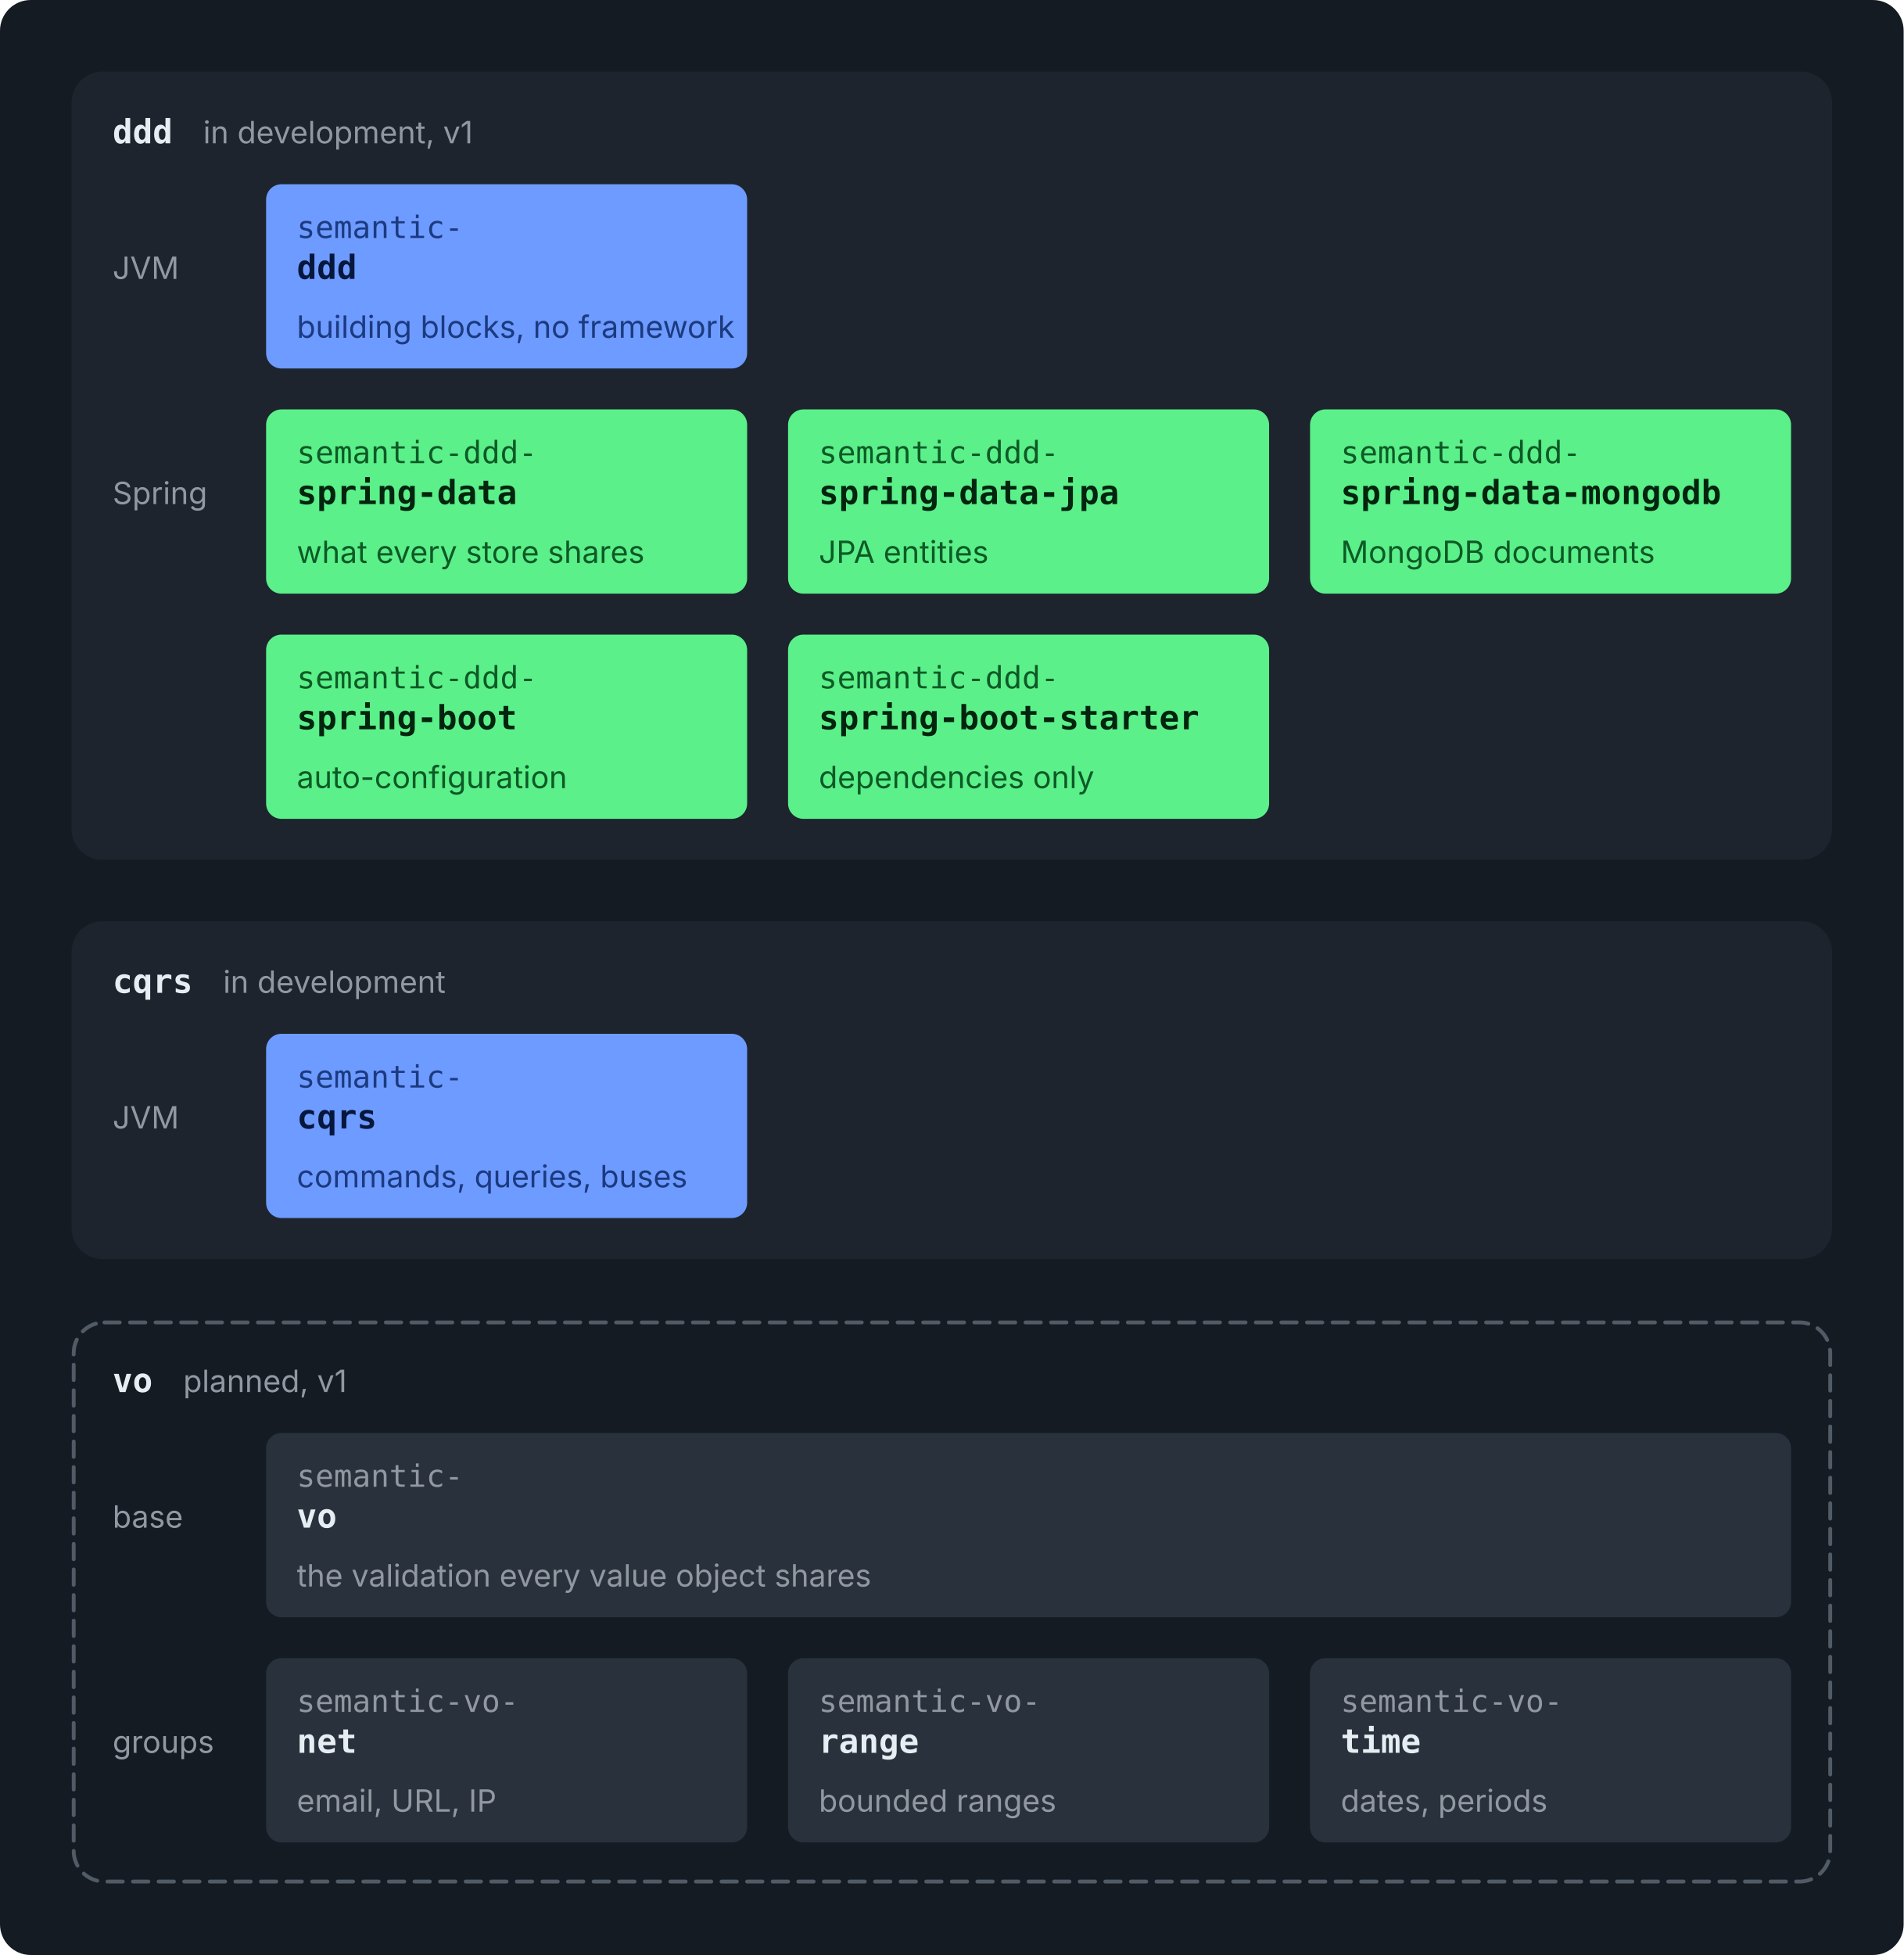
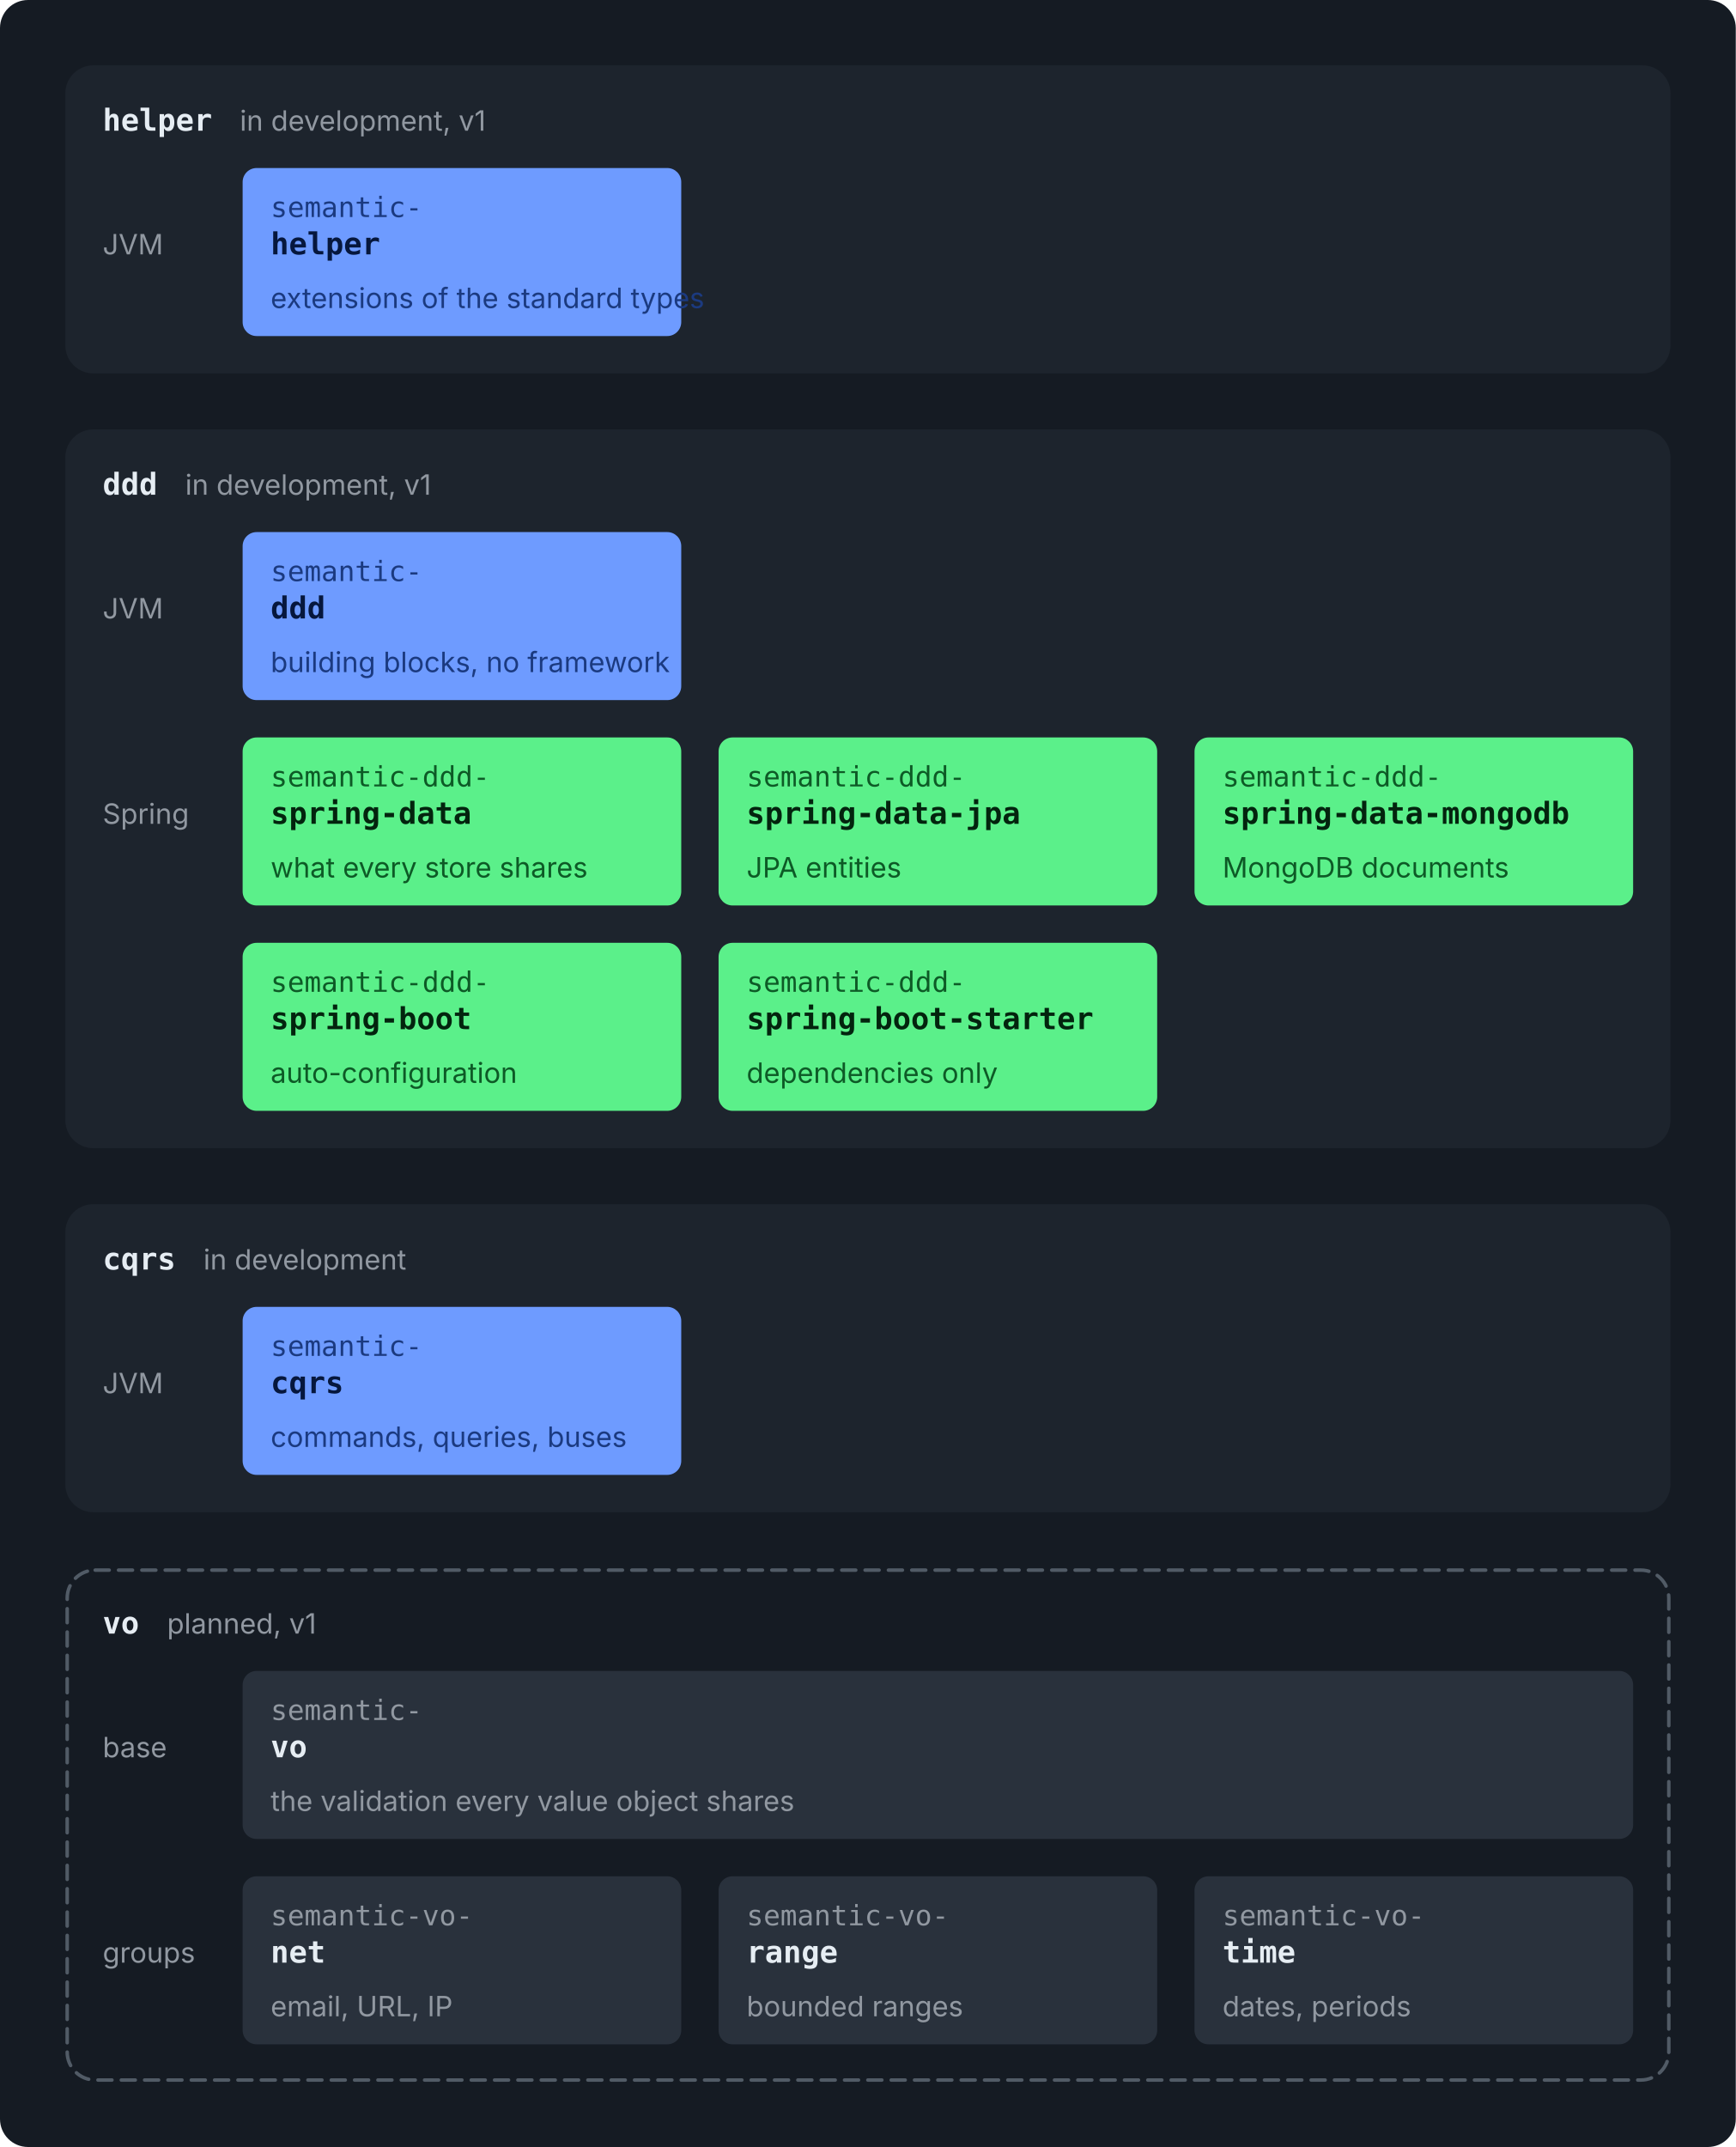
- <svg xmlns="http://www.w3.org/2000/svg" viewBox="0 0 744 764" width="744" height="764" role="img">
-   <rect width="744" height="764" rx="12" fill="#151B23" />
+ <svg xmlns="http://www.w3.org/2000/svg" viewBox="0 0 744 920" width="744" height="920" role="img">
+   <rect width="744" height="920" rx="12" fill="#151B23" />
  <g transform="translate(12,12)">
-     <rect x="16.0" y="16.0" width="688.0" height="308.0" rx="12" fill="#1D242D" />
-     <text x="32.0" y="44.0" font-family="ui-monospace, SFMono-Regular, 'SF Mono', Menlo, Consolas, monospace" font-size="13" font-weight="600" fill="#E6EDF3" text-anchor="start">ddd</text>
-     <text x="67.4" y="44.0" font-family="-apple-system, BlinkMacSystemFont, 'Segoe UI', Inter, Helvetica, Arial, sans-serif" font-size="12" font-weight="400" fill="#9198A1" text-anchor="start">in development, v1</text>
+     <rect x="16.0" y="16.0" width="688.0" height="132.0" rx="12" fill="#1D242D" />
+     <text x="32.0" y="44.0" font-family="ui-monospace, SFMono-Regular, 'SF Mono', Menlo, Consolas, monospace" font-size="13" font-weight="600" fill="#E6EDF3" text-anchor="start">helper</text>
+     <text x="90.8" y="44.0" font-family="-apple-system, BlinkMacSystemFont, 'Segoe UI', Inter, Helvetica, Arial, sans-serif" font-size="12" font-weight="400" fill="#9198A1" text-anchor="start">in development, v1</text>
    <text x="32.0" y="97.0" font-family="-apple-system, BlinkMacSystemFont, 'Segoe UI', Inter, Helvetica, Arial, sans-serif" font-size="12" font-weight="400" fill="#9198A1" text-anchor="start">JVM</text>
    <rect x="92.0" y="60.0" width="188.0" height="72.0" rx="6" fill="#6E9BFF" />
    <text x="104.0" y="81.0" font-family="ui-monospace, SFMono-Regular, 'SF Mono', Menlo, Consolas, monospace" font-size="12" font-weight="400" fill="#1B3A80" text-anchor="start">semantic-</text>
-     <text x="104.0" y="97.0" font-family="ui-monospace, SFMono-Regular, 'SF Mono', Menlo, Consolas, monospace" font-size="13" font-weight="600" fill="#06173D" text-anchor="start">ddd</text>
-     <text x="104.0" y="120.0" font-family="-apple-system, BlinkMacSystemFont, 'Segoe UI', Inter, Helvetica, Arial, sans-serif" font-size="12" font-weight="400" fill="#1B3A80" text-anchor="start">building blocks, no framework</text>
-     <text x="32.0" y="185.0" font-family="-apple-system, BlinkMacSystemFont, 'Segoe UI', Inter, Helvetica, Arial, sans-serif" font-size="12" font-weight="400" fill="#9198A1" text-anchor="start">Spring</text>
-     <rect x="92.0" y="148.0" width="188.0" height="72.0" rx="6" fill="#5BF08A" />
-     <text x="104.0" y="169.0" font-family="ui-monospace, SFMono-Regular, 'SF Mono', Menlo, Consolas, monospace" font-size="12" font-weight="400" fill="#0D5A26" text-anchor="start">semantic-ddd-</text>
-     <text x="104.0" y="185.0" font-family="ui-monospace, SFMono-Regular, 'SF Mono', Menlo, Consolas, monospace" font-size="13" font-weight="600" fill="#03240E" text-anchor="start">spring-data</text>
-     <text x="104.0" y="208.0" font-family="-apple-system, BlinkMacSystemFont, 'Segoe UI', Inter, Helvetica, Arial, sans-serif" font-size="12" font-weight="400" fill="#0D5A26" text-anchor="start">what every store shares</text>
-     <rect x="296.0" y="148.0" width="188.0" height="72.0" rx="6" fill="#5BF08A" />
-     <text x="308.0" y="169.0" font-family="ui-monospace, SFMono-Regular, 'SF Mono', Menlo, Consolas, monospace" font-size="12" font-weight="400" fill="#0D5A26" text-anchor="start">semantic-ddd-</text>
-     <text x="308.0" y="185.0" font-family="ui-monospace, SFMono-Regular, 'SF Mono', Menlo, Consolas, monospace" font-size="13" font-weight="600" fill="#03240E" text-anchor="start">spring-data-jpa</text>
-     <text x="308.0" y="208.0" font-family="-apple-system, BlinkMacSystemFont, 'Segoe UI', Inter, Helvetica, Arial, sans-serif" font-size="12" font-weight="400" fill="#0D5A26" text-anchor="start">JPA entities</text>
-     <rect x="500.0" y="148.0" width="188.0" height="72.0" rx="6" fill="#5BF08A" />
-     <text x="512.0" y="169.0" font-family="ui-monospace, SFMono-Regular, 'SF Mono', Menlo, Consolas, monospace" font-size="12" font-weight="400" fill="#0D5A26" text-anchor="start">semantic-ddd-</text>
-     <text x="512.0" y="185.0" font-family="ui-monospace, SFMono-Regular, 'SF Mono', Menlo, Consolas, monospace" font-size="13" font-weight="600" fill="#03240E" text-anchor="start">spring-data-mongodb</text>
-     <text x="512.0" y="208.0" font-family="-apple-system, BlinkMacSystemFont, 'Segoe UI', Inter, Helvetica, Arial, sans-serif" font-size="12" font-weight="400" fill="#0D5A26" text-anchor="start">MongoDB documents</text>
-     <rect x="92.0" y="236.0" width="188.0" height="72.0" rx="6" fill="#5BF08A" />
-     <text x="104.0" y="257.0" font-family="ui-monospace, SFMono-Regular, 'SF Mono', Menlo, Consolas, monospace" font-size="12" font-weight="400" fill="#0D5A26" text-anchor="start">semantic-ddd-</text>
-     <text x="104.0" y="273.0" font-family="ui-monospace, SFMono-Regular, 'SF Mono', Menlo, Consolas, monospace" font-size="13" font-weight="600" fill="#03240E" text-anchor="start">spring-boot</text>
-     <text x="104.0" y="296.0" font-family="-apple-system, BlinkMacSystemFont, 'Segoe UI', Inter, Helvetica, Arial, sans-serif" font-size="12" font-weight="400" fill="#0D5A26" text-anchor="start">auto-configuration</text>
-     <rect x="296.0" y="236.0" width="188.0" height="72.0" rx="6" fill="#5BF08A" />
-     <text x="308.0" y="257.0" font-family="ui-monospace, SFMono-Regular, 'SF Mono', Menlo, Consolas, monospace" font-size="12" font-weight="400" fill="#0D5A26" text-anchor="start">semantic-ddd-</text>
-     <text x="308.0" y="273.0" font-family="ui-monospace, SFMono-Regular, 'SF Mono', Menlo, Consolas, monospace" font-size="13" font-weight="600" fill="#03240E" text-anchor="start">spring-boot-starter</text>
-     <text x="308.0" y="296.0" font-family="-apple-system, BlinkMacSystemFont, 'Segoe UI', Inter, Helvetica, Arial, sans-serif" font-size="12" font-weight="400" fill="#0D5A26" text-anchor="start">dependencies only</text>
-     <rect x="16.0" y="348.0" width="688.0" height="132.0" rx="12" fill="#1D242D" />
-     <text x="32.0" y="376.0" font-family="ui-monospace, SFMono-Regular, 'SF Mono', Menlo, Consolas, monospace" font-size="13" font-weight="600" fill="#E6EDF3" text-anchor="start">cqrs</text>
-     <text x="75.2" y="376.0" font-family="-apple-system, BlinkMacSystemFont, 'Segoe UI', Inter, Helvetica, Arial, sans-serif" font-size="12" font-weight="400" fill="#9198A1" text-anchor="start">in development</text>
-     <text x="32.0" y="429.0" font-family="-apple-system, BlinkMacSystemFont, 'Segoe UI', Inter, Helvetica, Arial, sans-serif" font-size="12" font-weight="400" fill="#9198A1" text-anchor="start">JVM</text>
-     <rect x="92.0" y="392.0" width="188.0" height="72.0" rx="6" fill="#6E9BFF" />
-     <text x="104.0" y="413.0" font-family="ui-monospace, SFMono-Regular, 'SF Mono', Menlo, Consolas, monospace" font-size="12" font-weight="400" fill="#1B3A80" text-anchor="start">semantic-</text>
-     <text x="104.0" y="429.0" font-family="ui-monospace, SFMono-Regular, 'SF Mono', Menlo, Consolas, monospace" font-size="13" font-weight="600" fill="#06173D" text-anchor="start">cqrs</text>
-     <text x="104.0" y="452.0" font-family="-apple-system, BlinkMacSystemFont, 'Segoe UI', Inter, Helvetica, Arial, sans-serif" font-size="12" font-weight="400" fill="#1B3A80" text-anchor="start">commands, queries, buses</text>
-     <rect x="16.8" y="504.8" width="686.5" height="218.5" rx="12" fill="none" stroke="#515B66" stroke-width="1.5" stroke-dasharray="6 4" stroke-linecap="round" />
-     <text x="32.0" y="532.0" font-family="ui-monospace, SFMono-Regular, 'SF Mono', Menlo, Consolas, monospace" font-size="13" font-weight="600" fill="#E6EDF3" text-anchor="start">vo</text>
-     <text x="59.6" y="532.0" font-family="-apple-system, BlinkMacSystemFont, 'Segoe UI', Inter, Helvetica, Arial, sans-serif" font-size="12" font-weight="400" fill="#9198A1" text-anchor="start">planned, v1</text>
-     <text x="32.0" y="585.0" font-family="-apple-system, BlinkMacSystemFont, 'Segoe UI', Inter, Helvetica, Arial, sans-serif" font-size="12" font-weight="400" fill="#9198A1" text-anchor="start">base</text>
-     <rect x="92.0" y="548.0" width="596.0" height="72.0" rx="6" fill="#29313C" />
-     <text x="104.0" y="569.0" font-family="ui-monospace, SFMono-Regular, 'SF Mono', Menlo, Consolas, monospace" font-size="12" font-weight="400" fill="#9198A1" text-anchor="start">semantic-</text>
-     <text x="104.0" y="585.0" font-family="ui-monospace, SFMono-Regular, 'SF Mono', Menlo, Consolas, monospace" font-size="13" font-weight="600" fill="#E6EDF3" text-anchor="start">vo</text>
-     <text x="104.0" y="608.0" font-family="-apple-system, BlinkMacSystemFont, 'Segoe UI', Inter, Helvetica, Arial, sans-serif" font-size="12" font-weight="400" fill="#9198A1" text-anchor="start">the validation every value object shares</text>
-     <text x="32.0" y="673.0" font-family="-apple-system, BlinkMacSystemFont, 'Segoe UI', Inter, Helvetica, Arial, sans-serif" font-size="12" font-weight="400" fill="#9198A1" text-anchor="start">groups</text>
-     <rect x="92.0" y="636.0" width="188.0" height="72.0" rx="6" fill="#29313C" />
-     <text x="104.0" y="657.0" font-family="ui-monospace, SFMono-Regular, 'SF Mono', Menlo, Consolas, monospace" font-size="12" font-weight="400" fill="#9198A1" text-anchor="start">semantic-vo-</text>
-     <text x="104.0" y="673.0" font-family="ui-monospace, SFMono-Regular, 'SF Mono', Menlo, Consolas, monospace" font-size="13" font-weight="600" fill="#E6EDF3" text-anchor="start">net</text>
-     <text x="104.0" y="696.0" font-family="-apple-system, BlinkMacSystemFont, 'Segoe UI', Inter, Helvetica, Arial, sans-serif" font-size="12" font-weight="400" fill="#9198A1" text-anchor="start">email, URL, IP</text>
-     <rect x="296.0" y="636.0" width="188.0" height="72.0" rx="6" fill="#29313C" />
-     <text x="308.0" y="657.0" font-family="ui-monospace, SFMono-Regular, 'SF Mono', Menlo, Consolas, monospace" font-size="12" font-weight="400" fill="#9198A1" text-anchor="start">semantic-vo-</text>
-     <text x="308.0" y="673.0" font-family="ui-monospace, SFMono-Regular, 'SF Mono', Menlo, Consolas, monospace" font-size="13" font-weight="600" fill="#E6EDF3" text-anchor="start">range</text>
-     <text x="308.0" y="696.0" font-family="-apple-system, BlinkMacSystemFont, 'Segoe UI', Inter, Helvetica, Arial, sans-serif" font-size="12" font-weight="400" fill="#9198A1" text-anchor="start">bounded ranges</text>
-     <rect x="500.0" y="636.0" width="188.0" height="72.0" rx="6" fill="#29313C" />
-     <text x="512.0" y="657.0" font-family="ui-monospace, SFMono-Regular, 'SF Mono', Menlo, Consolas, monospace" font-size="12" font-weight="400" fill="#9198A1" text-anchor="start">semantic-vo-</text>
-     <text x="512.0" y="673.0" font-family="ui-monospace, SFMono-Regular, 'SF Mono', Menlo, Consolas, monospace" font-size="13" font-weight="600" fill="#E6EDF3" text-anchor="start">time</text>
-     <text x="512.0" y="696.0" font-family="-apple-system, BlinkMacSystemFont, 'Segoe UI', Inter, Helvetica, Arial, sans-serif" font-size="12" font-weight="400" fill="#9198A1" text-anchor="start">dates, periods</text>
+     <text x="104.0" y="97.0" font-family="ui-monospace, SFMono-Regular, 'SF Mono', Menlo, Consolas, monospace" font-size="13" font-weight="600" fill="#06173D" text-anchor="start">helper</text>
+     <text x="104.0" y="120.0" font-family="-apple-system, BlinkMacSystemFont, 'Segoe UI', Inter, Helvetica, Arial, sans-serif" font-size="12" font-weight="400" fill="#1B3A80" text-anchor="start">extensions of the standard types</text>
+     <rect x="16.0" y="172.0" width="688.0" height="308.0" rx="12" fill="#1D242D" />
+     <text x="32.0" y="200.0" font-family="ui-monospace, SFMono-Regular, 'SF Mono', Menlo, Consolas, monospace" font-size="13" font-weight="600" fill="#E6EDF3" text-anchor="start">ddd</text>
+     <text x="67.4" y="200.0" font-family="-apple-system, BlinkMacSystemFont, 'Segoe UI', Inter, Helvetica, Arial, sans-serif" font-size="12" font-weight="400" fill="#9198A1" text-anchor="start">in development, v1</text>
+     <text x="32.0" y="253.0" font-family="-apple-system, BlinkMacSystemFont, 'Segoe UI', Inter, Helvetica, Arial, sans-serif" font-size="12" font-weight="400" fill="#9198A1" text-anchor="start">JVM</text>
+     <rect x="92.0" y="216.0" width="188.0" height="72.0" rx="6" fill="#6E9BFF" />
+     <text x="104.0" y="237.0" font-family="ui-monospace, SFMono-Regular, 'SF Mono', Menlo, Consolas, monospace" font-size="12" font-weight="400" fill="#1B3A80" text-anchor="start">semantic-</text>
+     <text x="104.0" y="253.0" font-family="ui-monospace, SFMono-Regular, 'SF Mono', Menlo, Consolas, monospace" font-size="13" font-weight="600" fill="#06173D" text-anchor="start">ddd</text>
+     <text x="104.0" y="276.0" font-family="-apple-system, BlinkMacSystemFont, 'Segoe UI', Inter, Helvetica, Arial, sans-serif" font-size="12" font-weight="400" fill="#1B3A80" text-anchor="start">building blocks, no framework</text>
+     <text x="32.0" y="341.0" font-family="-apple-system, BlinkMacSystemFont, 'Segoe UI', Inter, Helvetica, Arial, sans-serif" font-size="12" font-weight="400" fill="#9198A1" text-anchor="start">Spring</text>
+     <rect x="92.0" y="304.0" width="188.0" height="72.0" rx="6" fill="#5BF08A" />
+     <text x="104.0" y="325.0" font-family="ui-monospace, SFMono-Regular, 'SF Mono', Menlo, Consolas, monospace" font-size="12" font-weight="400" fill="#0D5A26" text-anchor="start">semantic-ddd-</text>
+     <text x="104.0" y="341.0" font-family="ui-monospace, SFMono-Regular, 'SF Mono', Menlo, Consolas, monospace" font-size="13" font-weight="600" fill="#03240E" text-anchor="start">spring-data</text>
+     <text x="104.0" y="364.0" font-family="-apple-system, BlinkMacSystemFont, 'Segoe UI', Inter, Helvetica, Arial, sans-serif" font-size="12" font-weight="400" fill="#0D5A26" text-anchor="start">what every store shares</text>
+     <rect x="296.0" y="304.0" width="188.0" height="72.0" rx="6" fill="#5BF08A" />
+     <text x="308.0" y="325.0" font-family="ui-monospace, SFMono-Regular, 'SF Mono', Menlo, Consolas, monospace" font-size="12" font-weight="400" fill="#0D5A26" text-anchor="start">semantic-ddd-</text>
+     <text x="308.0" y="341.0" font-family="ui-monospace, SFMono-Regular, 'SF Mono', Menlo, Consolas, monospace" font-size="13" font-weight="600" fill="#03240E" text-anchor="start">spring-data-jpa</text>
+     <text x="308.0" y="364.0" font-family="-apple-system, BlinkMacSystemFont, 'Segoe UI', Inter, Helvetica, Arial, sans-serif" font-size="12" font-weight="400" fill="#0D5A26" text-anchor="start">JPA entities</text>
+     <rect x="500.0" y="304.0" width="188.0" height="72.0" rx="6" fill="#5BF08A" />
+     <text x="512.0" y="325.0" font-family="ui-monospace, SFMono-Regular, 'SF Mono', Menlo, Consolas, monospace" font-size="12" font-weight="400" fill="#0D5A26" text-anchor="start">semantic-ddd-</text>
+     <text x="512.0" y="341.0" font-family="ui-monospace, SFMono-Regular, 'SF Mono', Menlo, Consolas, monospace" font-size="13" font-weight="600" fill="#03240E" text-anchor="start">spring-data-mongodb</text>
+     <text x="512.0" y="364.0" font-family="-apple-system, BlinkMacSystemFont, 'Segoe UI', Inter, Helvetica, Arial, sans-serif" font-size="12" font-weight="400" fill="#0D5A26" text-anchor="start">MongoDB documents</text>
+     <rect x="92.0" y="392.0" width="188.0" height="72.0" rx="6" fill="#5BF08A" />
+     <text x="104.0" y="413.0" font-family="ui-monospace, SFMono-Regular, 'SF Mono', Menlo, Consolas, monospace" font-size="12" font-weight="400" fill="#0D5A26" text-anchor="start">semantic-ddd-</text>
+     <text x="104.0" y="429.0" font-family="ui-monospace, SFMono-Regular, 'SF Mono', Menlo, Consolas, monospace" font-size="13" font-weight="600" fill="#03240E" text-anchor="start">spring-boot</text>
+     <text x="104.0" y="452.0" font-family="-apple-system, BlinkMacSystemFont, 'Segoe UI', Inter, Helvetica, Arial, sans-serif" font-size="12" font-weight="400" fill="#0D5A26" text-anchor="start">auto-configuration</text>
+     <rect x="296.0" y="392.0" width="188.0" height="72.0" rx="6" fill="#5BF08A" />
+     <text x="308.0" y="413.0" font-family="ui-monospace, SFMono-Regular, 'SF Mono', Menlo, Consolas, monospace" font-size="12" font-weight="400" fill="#0D5A26" text-anchor="start">semantic-ddd-</text>
+     <text x="308.0" y="429.0" font-family="ui-monospace, SFMono-Regular, 'SF Mono', Menlo, Consolas, monospace" font-size="13" font-weight="600" fill="#03240E" text-anchor="start">spring-boot-starter</text>
+     <text x="308.0" y="452.0" font-family="-apple-system, BlinkMacSystemFont, 'Segoe UI', Inter, Helvetica, Arial, sans-serif" font-size="12" font-weight="400" fill="#0D5A26" text-anchor="start">dependencies only</text>
+     <rect x="16.0" y="504.0" width="688.0" height="132.0" rx="12" fill="#1D242D" />
+     <text x="32.0" y="532.0" font-family="ui-monospace, SFMono-Regular, 'SF Mono', Menlo, Consolas, monospace" font-size="13" font-weight="600" fill="#E6EDF3" text-anchor="start">cqrs</text>
+     <text x="75.2" y="532.0" font-family="-apple-system, BlinkMacSystemFont, 'Segoe UI', Inter, Helvetica, Arial, sans-serif" font-size="12" font-weight="400" fill="#9198A1" text-anchor="start">in development</text>
+     <text x="32.0" y="585.0" font-family="-apple-system, BlinkMacSystemFont, 'Segoe UI', Inter, Helvetica, Arial, sans-serif" font-size="12" font-weight="400" fill="#9198A1" text-anchor="start">JVM</text>
+     <rect x="92.0" y="548.0" width="188.0" height="72.0" rx="6" fill="#6E9BFF" />
+     <text x="104.0" y="569.0" font-family="ui-monospace, SFMono-Regular, 'SF Mono', Menlo, Consolas, monospace" font-size="12" font-weight="400" fill="#1B3A80" text-anchor="start">semantic-</text>
+     <text x="104.0" y="585.0" font-family="ui-monospace, SFMono-Regular, 'SF Mono', Menlo, Consolas, monospace" font-size="13" font-weight="600" fill="#06173D" text-anchor="start">cqrs</text>
+     <text x="104.0" y="608.0" font-family="-apple-system, BlinkMacSystemFont, 'Segoe UI', Inter, Helvetica, Arial, sans-serif" font-size="12" font-weight="400" fill="#1B3A80" text-anchor="start">commands, queries, buses</text>
+     <rect x="16.8" y="660.8" width="686.5" height="218.5" rx="12" fill="none" stroke="#515B66" stroke-width="1.5" stroke-dasharray="6 4" stroke-linecap="round" />
+     <text x="32.0" y="688.0" font-family="ui-monospace, SFMono-Regular, 'SF Mono', Menlo, Consolas, monospace" font-size="13" font-weight="600" fill="#E6EDF3" text-anchor="start">vo</text>
+     <text x="59.6" y="688.0" font-family="-apple-system, BlinkMacSystemFont, 'Segoe UI', Inter, Helvetica, Arial, sans-serif" font-size="12" font-weight="400" fill="#9198A1" text-anchor="start">planned, v1</text>
+     <text x="32.0" y="741.0" font-family="-apple-system, BlinkMacSystemFont, 'Segoe UI', Inter, Helvetica, Arial, sans-serif" font-size="12" font-weight="400" fill="#9198A1" text-anchor="start">base</text>
+     <rect x="92.0" y="704.0" width="596.0" height="72.0" rx="6" fill="#29313C" />
+     <text x="104.0" y="725.0" font-family="ui-monospace, SFMono-Regular, 'SF Mono', Menlo, Consolas, monospace" font-size="12" font-weight="400" fill="#9198A1" text-anchor="start">semantic-</text>
+     <text x="104.0" y="741.0" font-family="ui-monospace, SFMono-Regular, 'SF Mono', Menlo, Consolas, monospace" font-size="13" font-weight="600" fill="#E6EDF3" text-anchor="start">vo</text>
+     <text x="104.0" y="764.0" font-family="-apple-system, BlinkMacSystemFont, 'Segoe UI', Inter, Helvetica, Arial, sans-serif" font-size="12" font-weight="400" fill="#9198A1" text-anchor="start">the validation every value object shares</text>
+     <text x="32.0" y="829.0" font-family="-apple-system, BlinkMacSystemFont, 'Segoe UI', Inter, Helvetica, Arial, sans-serif" font-size="12" font-weight="400" fill="#9198A1" text-anchor="start">groups</text>
+     <rect x="92.0" y="792.0" width="188.0" height="72.0" rx="6" fill="#29313C" />
+     <text x="104.0" y="813.0" font-family="ui-monospace, SFMono-Regular, 'SF Mono', Menlo, Consolas, monospace" font-size="12" font-weight="400" fill="#9198A1" text-anchor="start">semantic-vo-</text>
+     <text x="104.0" y="829.0" font-family="ui-monospace, SFMono-Regular, 'SF Mono', Menlo, Consolas, monospace" font-size="13" font-weight="600" fill="#E6EDF3" text-anchor="start">net</text>
+     <text x="104.0" y="852.0" font-family="-apple-system, BlinkMacSystemFont, 'Segoe UI', Inter, Helvetica, Arial, sans-serif" font-size="12" font-weight="400" fill="#9198A1" text-anchor="start">email, URL, IP</text>
+     <rect x="296.0" y="792.0" width="188.0" height="72.0" rx="6" fill="#29313C" />
+     <text x="308.0" y="813.0" font-family="ui-monospace, SFMono-Regular, 'SF Mono', Menlo, Consolas, monospace" font-size="12" font-weight="400" fill="#9198A1" text-anchor="start">semantic-vo-</text>
+     <text x="308.0" y="829.0" font-family="ui-monospace, SFMono-Regular, 'SF Mono', Menlo, Consolas, monospace" font-size="13" font-weight="600" fill="#E6EDF3" text-anchor="start">range</text>
+     <text x="308.0" y="852.0" font-family="-apple-system, BlinkMacSystemFont, 'Segoe UI', Inter, Helvetica, Arial, sans-serif" font-size="12" font-weight="400" fill="#9198A1" text-anchor="start">bounded ranges</text>
+     <rect x="500.0" y="792.0" width="188.0" height="72.0" rx="6" fill="#29313C" />
+     <text x="512.0" y="813.0" font-family="ui-monospace, SFMono-Regular, 'SF Mono', Menlo, Consolas, monospace" font-size="12" font-weight="400" fill="#9198A1" text-anchor="start">semantic-vo-</text>
+     <text x="512.0" y="829.0" font-family="ui-monospace, SFMono-Regular, 'SF Mono', Menlo, Consolas, monospace" font-size="13" font-weight="600" fill="#E6EDF3" text-anchor="start">time</text>
+     <text x="512.0" y="852.0" font-family="-apple-system, BlinkMacSystemFont, 'Segoe UI', Inter, Helvetica, Arial, sans-serif" font-size="12" font-weight="400" fill="#9198A1" text-anchor="start">dates, periods</text>
  </g>
</svg>
